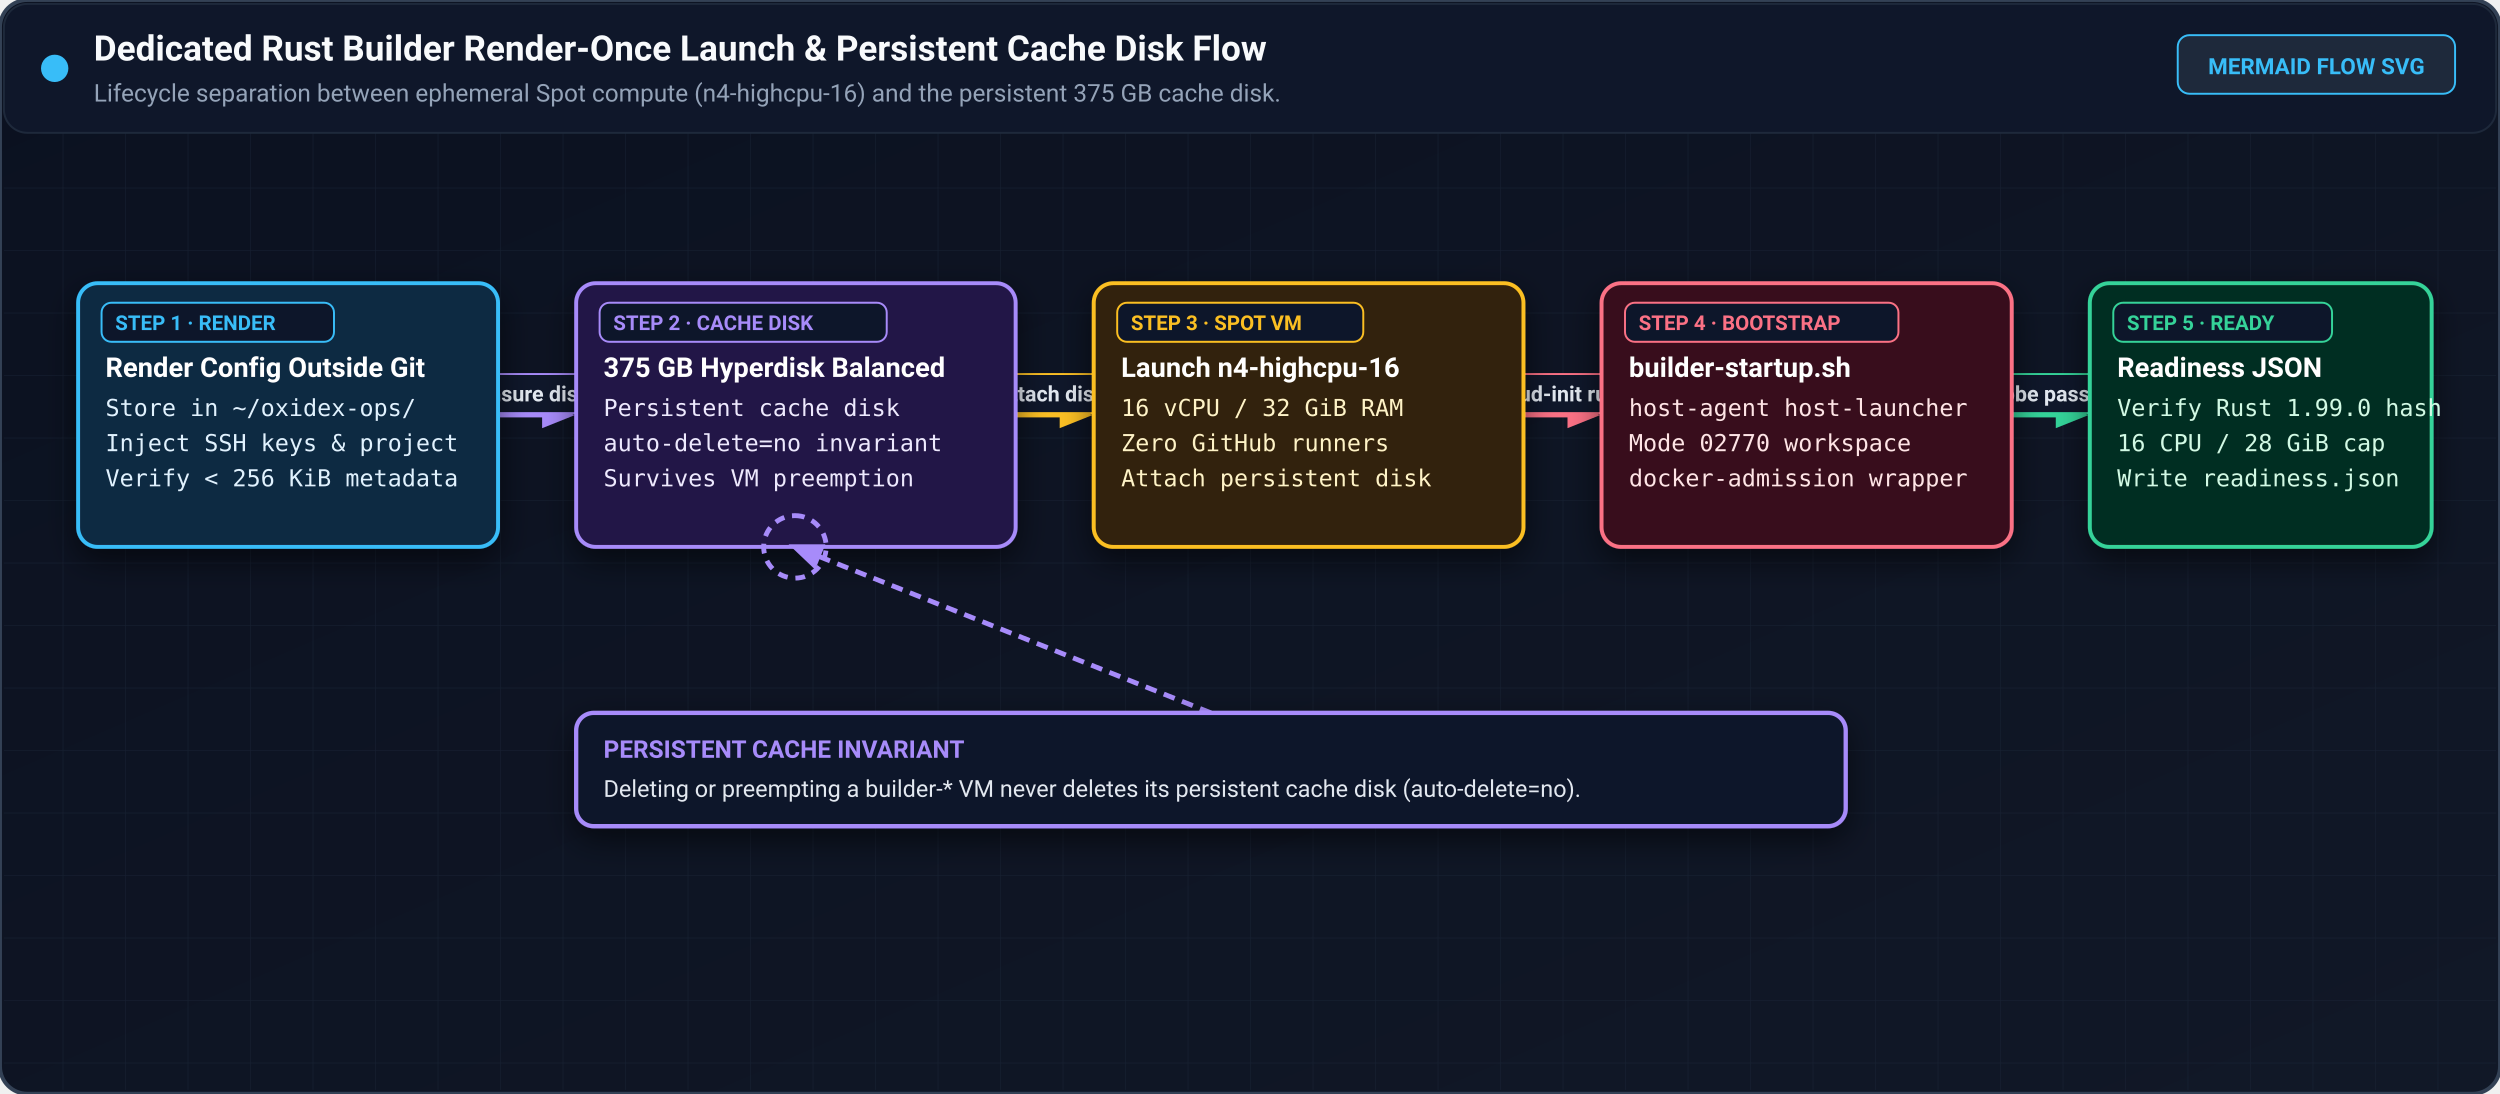
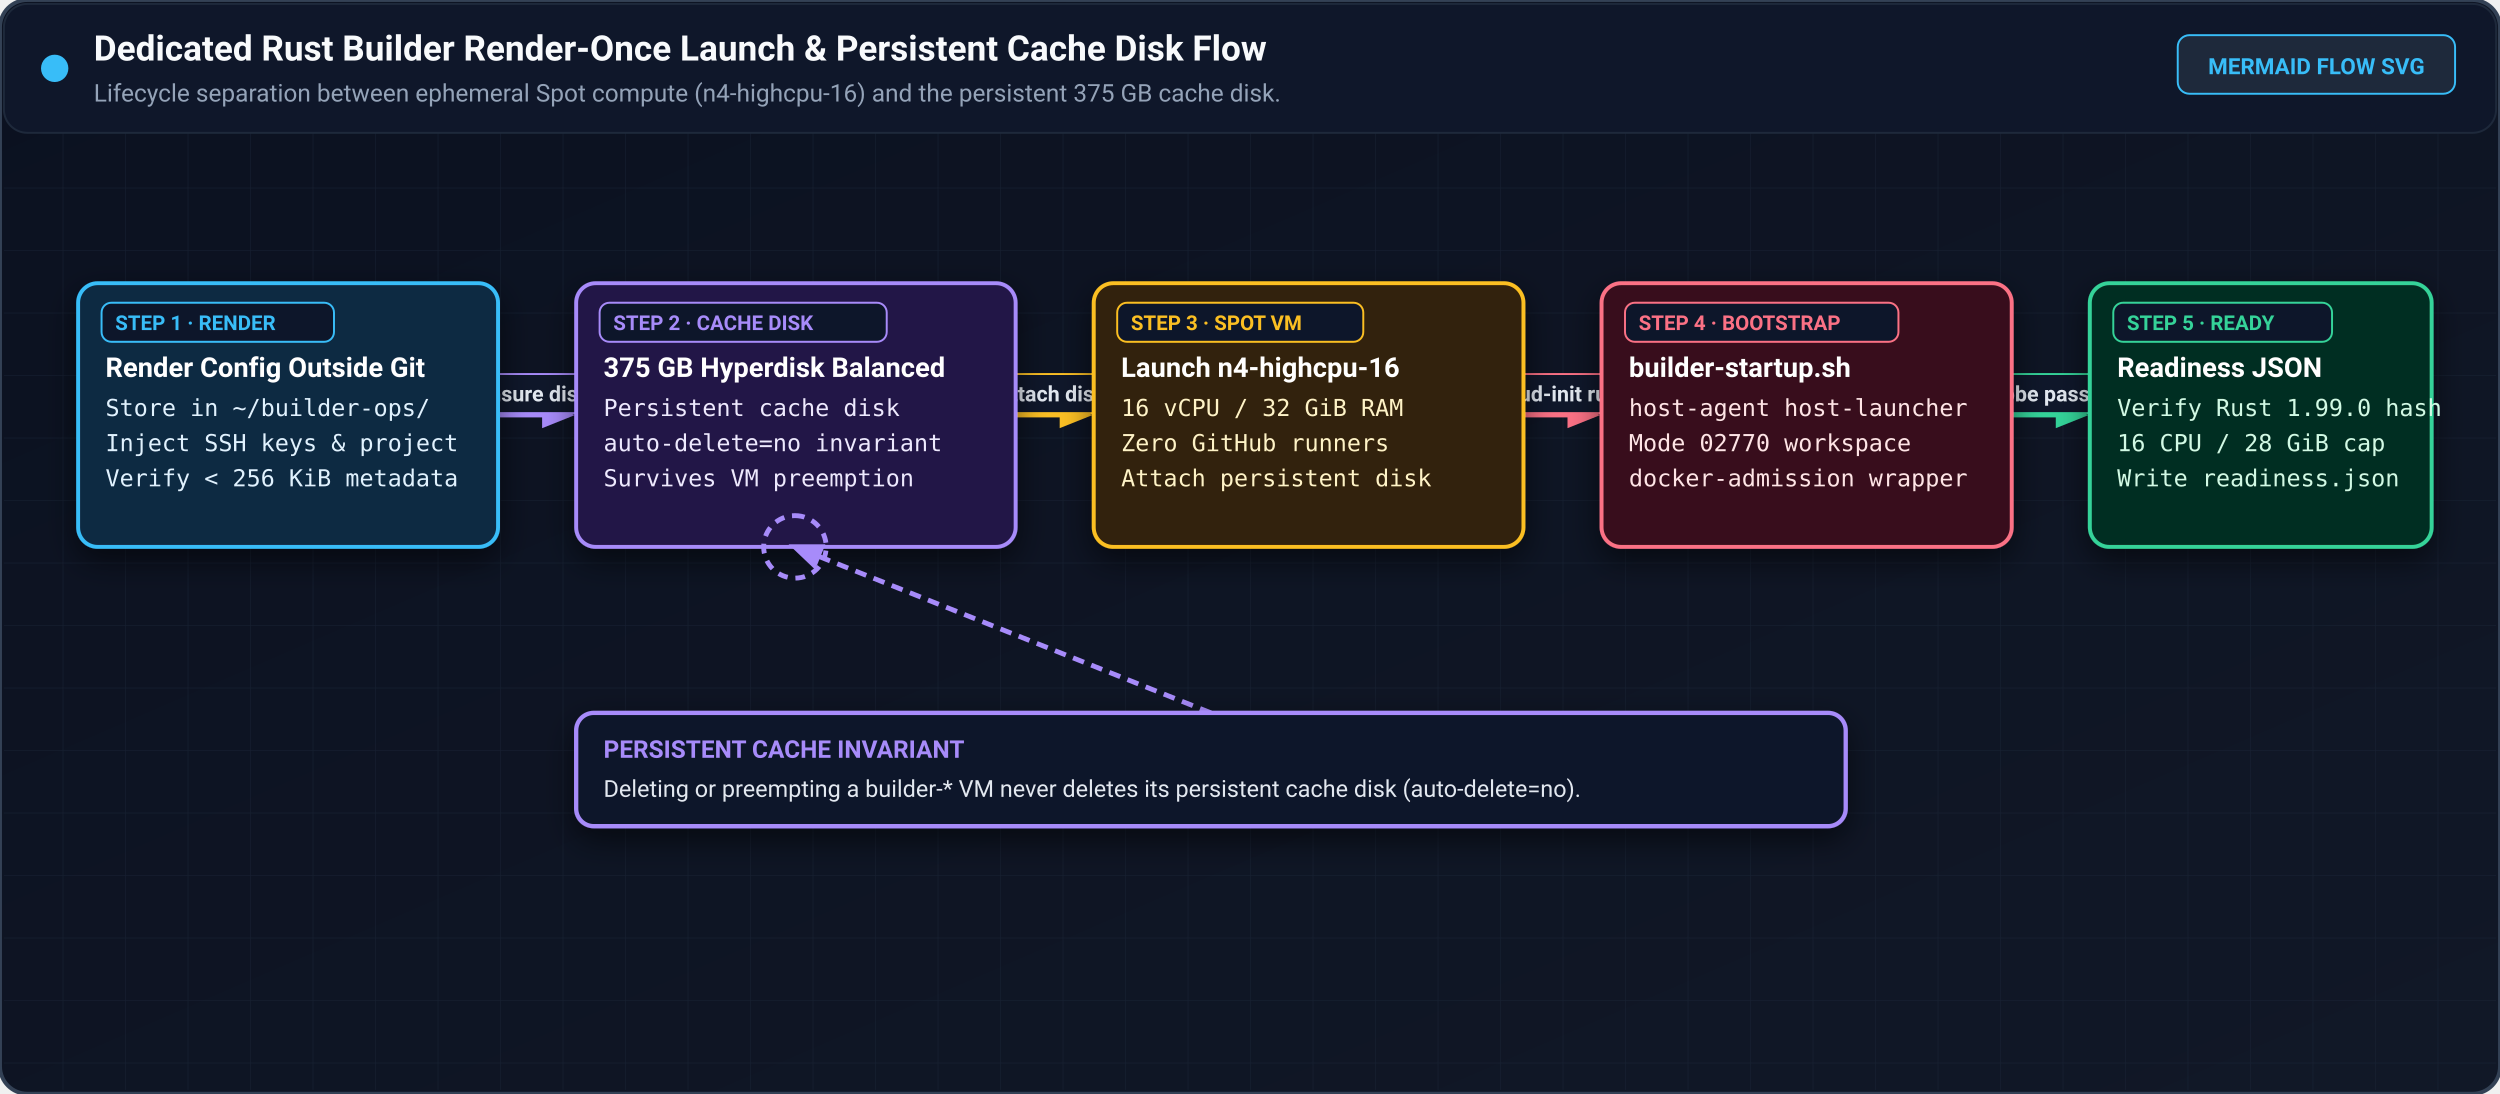
<svg xmlns="http://www.w3.org/2000/svg" viewBox="0 0 1280 560" width="1280" height="560" font-family="-apple-system, BlinkMacSystemFont, 'Segoe UI', Roboto, Helvetica, Arial, sans-serif">
  <defs>
    <linearGradient id="bgGrad" x1="0" y1="0" x2="1" y2="1">
      <stop offset="0%" stop-color="#0b1120" />
      <stop offset="100%" stop-color="#111827" />
    </linearGradient>
    <filter id="shadow" filterUnits="userSpaceOnUse" x="0" y="0" width="1280" height="560">
      <feDropShadow dx="0" dy="6" stdDeviation="8" flood-color="#000000" flood-opacity="0.55" />
    </filter>
    <pattern id="grid" width="32" height="32" patternUnits="userSpaceOnUse">
      <path d="M 32 0 L 0 0 0 32" fill="none" stroke="#1e293b" stroke-width="0.7" opacity="0.55" />
    </pattern>
    <marker id="arrow-blue" viewBox="0 0 10 10" refX="8" refY="5" markerWidth="7" markerHeight="7" orient="auto-start-reverse">
      <path d="M 0 1 L 10 5 L 0 9 z" fill="#38bdf8" />
    </marker>
    <marker id="arrow-emerald" viewBox="0 0 10 10" refX="8" refY="5" markerWidth="7" markerHeight="7" orient="auto-start-reverse">
      <path d="M 0 1 L 10 5 L 0 9 z" fill="#34d399" />
    </marker>
    <marker id="arrow-purple" viewBox="0 0 10 10" refX="8" refY="5" markerWidth="7" markerHeight="7" orient="auto-start-reverse">
      <path d="M 0 1 L 10 5 L 0 9 z" fill="#a78bfa" />
    </marker>
    <marker id="arrow-amber" viewBox="0 0 10 10" refX="8" refY="5" markerWidth="7" markerHeight="7" orient="auto-start-reverse">
      <path d="M 0 1 L 10 5 L 0 9 z" fill="#fbbf24" />
    </marker>
    <marker id="arrow-rose" viewBox="0 0 10 10" refX="8" refY="5" markerWidth="7" markerHeight="7" orient="auto-start-reverse">
      <path d="M 0 1 L 10 5 L 0 9 z" fill="#fb7185" />
    </marker>
    <marker id="arrow-slate" viewBox="0 0 10 10" refX="8" refY="5" markerWidth="7" markerHeight="7" orient="auto-start-reverse">
      <path d="M 0 1 L 10 5 L 0 9 z" fill="#94a3b8" />
    </marker>
  </defs>
  <rect width="1280" height="560" rx="14" fill="url(#bgGrad)" stroke="#334155" stroke-width="2" />
  <rect x="2" y="68" width="1276" height="490" fill="url(#grid)" />
  <rect x="2" y="2" width="1276" height="66" rx="12" fill="#0f172a" stroke="#1e293b" stroke-width="1" />
  <circle cx="28" cy="35" r="7" fill="#38bdf8" />
  <text x="48" y="31" fill="#f8fafc" font-size="18" font-weight="700">Dedicated Rust Builder Render-Once Launch &amp; Persistent Cache Disk Flow</text>
  <text x="48" y="52" fill="#94a3b8" font-size="12.5">Lifecycle separation between ephemeral Spot compute (n4-highcpu-16) and the persistent 375 GB cache disk.</text>
  <rect x="1115" y="18" width="142" height="30" rx="6" fill="#1e293b" stroke="#38bdf8" stroke-width="1" />
  <text x="1186" y="38" text-anchor="middle" fill="#38bdf8" font-size="11.5" font-weight="700">MERMAID FLOW SVG</text>
  <path d="M 255.0 212.5 C 273.0 212.5, 273.0 212.5, 291.0 212.5" fill="none" stroke="#a78bfa" stroke-width="2.4" marker-end="url(#arrow-purple)" />
  <rect x="227.6" y="191.5" width="90.8" height="20" rx="5" fill="#0f172a" stroke="#a78bfa" stroke-width="1" />
  <text x="273.0" y="205.5" text-anchor="middle" fill="#e2e8f0" font-size="11" font-weight="600">Ensure disk</text>
  <path d="M 520.0 212.5 C 538.0 212.5, 538.0 212.5, 556.0 212.5" fill="none" stroke="#fbbf24" stroke-width="2.4" marker-end="url(#arrow-amber)" />
  <rect x="492.6" y="191.5" width="90.8" height="20" rx="5" fill="#0f172a" stroke="#fbbf24" stroke-width="1" />
  <text x="538.0" y="205.5" text-anchor="middle" fill="#e2e8f0" font-size="11" font-weight="600">Attach disk</text>
  <path d="M 780.0 212.5 C 798.0 212.5, 798.0 212.5, 816.0 212.5" fill="none" stroke="#fb7185" stroke-width="2.4" marker-end="url(#arrow-rose)" />
  <rect x="739.0" y="191.5" width="118.0" height="20" rx="5" fill="#0f172a" stroke="#fb7185" stroke-width="1" />
  <text x="798.0" y="205.5" text-anchor="middle" fill="#e2e8f0" font-size="11" font-weight="600">Cloud-init runs</text>
  <path d="M 1030.0 212.5 C 1048.0 212.5, 1048.0 212.5, 1066.0 212.5" fill="none" stroke="#34d399" stroke-width="2.4" marker-end="url(#arrow-emerald)" />
  <rect x="999.2" y="191.5" width="97.6" height="20" rx="5" fill="#0f172a" stroke="#34d399" stroke-width="1" />
  <text x="1048.0" y="205.5" text-anchor="middle" fill="#e2e8f0" font-size="11" font-weight="600">Probe passes</text>
  <g filter="url(#shadow)">
    <rect x="40" y="145" width="215" height="135" rx="10" fill="#0f2942" stroke="#38bdf8" stroke-width="2" />
    <rect x="52" y="155" width="119" height="20" rx="5" fill="#0f172a" stroke="#38bdf8" stroke-width="1" />
    <text x="59" y="169" fill="#38bdf8" font-size="10.5" font-weight="700">STEP 1 · RENDER</text>
    <text x="54" y="193" fill="#ffffff" font-size="14" font-weight="700">Render Config Outside Git</text>
-     <text x="54" y="213" fill="#e0f2fe" font-size="12" font-family="SFMono-Regular, Menlo, Consolas, monospace">Store in ~/oxidex-ops/</text>
+     <text x="54" y="213" fill="#e0f2fe" font-size="12" font-family="SFMono-Regular, Menlo, Consolas, monospace">Store in ~/builder-ops/</text>
    <text x="54" y="231" fill="#e0f2fe" font-size="12" font-family="SFMono-Regular, Menlo, Consolas, monospace">Inject SSH keys &amp; project</text>
    <text x="54" y="249" fill="#e0f2fe" font-size="12" font-family="SFMono-Regular, Menlo, Consolas, monospace">Verify &lt; 256 KiB metadata</text>
  </g>
  <g filter="url(#shadow)">
    <rect x="295" y="145" width="225" height="135" rx="10" fill="#241646" stroke="#a78bfa" stroke-width="2" />
    <rect x="307" y="155" width="147" height="20" rx="5" fill="#0f172a" stroke="#a78bfa" stroke-width="1" />
    <text x="314" y="169" fill="#a78bfa" font-size="10.5" font-weight="700">STEP 2 · CACHE DISK</text>
    <text x="309" y="193" fill="#ffffff" font-size="14" font-weight="700">375 GB Hyperdisk Balanced</text>
    <text x="309" y="213" fill="#ede9fe" font-size="12" font-family="SFMono-Regular, Menlo, Consolas, monospace">Persistent cache disk</text>
    <text x="309" y="231" fill="#ede9fe" font-size="12" font-family="SFMono-Regular, Menlo, Consolas, monospace">auto-delete=no invariant</text>
    <text x="309" y="249" fill="#ede9fe" font-size="12" font-family="SFMono-Regular, Menlo, Consolas, monospace">Survives VM preemption</text>
  </g>
  <g filter="url(#shadow)">
    <rect x="560" y="145" width="220" height="135" rx="10" fill="#332108" stroke="#fbbf24" stroke-width="2" />
    <rect x="572" y="155" width="126" height="20" rx="5" fill="#0f172a" stroke="#fbbf24" stroke-width="1" />
    <text x="579" y="169" fill="#fbbf24" font-size="10.5" font-weight="700">STEP 3 · SPOT VM</text>
    <text x="574" y="193" fill="#ffffff" font-size="14" font-weight="700">Launch n4-highcpu-16</text>
    <text x="574" y="213" fill="#fef3c7" font-size="12" font-family="SFMono-Regular, Menlo, Consolas, monospace">16 vCPU / 32 GiB RAM</text>
    <text x="574" y="231" fill="#fef3c7" font-size="12" font-family="SFMono-Regular, Menlo, Consolas, monospace">Zero GitHub runners</text>
    <text x="574" y="249" fill="#fef3c7" font-size="12" font-family="SFMono-Regular, Menlo, Consolas, monospace">Attach persistent disk</text>
  </g>
  <g filter="url(#shadow)">
    <rect x="820" y="145" width="210" height="135" rx="10" fill="#38111c" stroke="#fb7185" stroke-width="2" />
    <rect x="832" y="155" width="140" height="20" rx="5" fill="#0f172a" stroke="#fb7185" stroke-width="1" />
    <text x="839" y="169" fill="#fb7185" font-size="10.5" font-weight="700">STEP 4 · BOOTSTRAP</text>
    <text x="834" y="193" fill="#ffffff" font-size="14" font-weight="700">builder-startup.sh</text>
    <text x="834" y="213" fill="#ffe4e6" font-size="12" font-family="SFMono-Regular, Menlo, Consolas, monospace">host-agent host-launcher</text>
    <text x="834" y="231" fill="#ffe4e6" font-size="12" font-family="SFMono-Regular, Menlo, Consolas, monospace">Mode 02770 workspace</text>
    <text x="834" y="249" fill="#ffe4e6" font-size="12" font-family="SFMono-Regular, Menlo, Consolas, monospace">docker-admission wrapper</text>
  </g>
  <g filter="url(#shadow)">
    <rect x="1070" y="145" width="175" height="135" rx="10" fill="#062e22" stroke="#34d399" stroke-width="2" />
    <rect x="1082" y="155" width="112" height="20" rx="5" fill="#0f172a" stroke="#34d399" stroke-width="1" />
    <text x="1089" y="169" fill="#34d399" font-size="10.5" font-weight="700">STEP 5 · READY</text>
    <text x="1084" y="193" fill="#ffffff" font-size="14" font-weight="700">Readiness JSON</text>
    <text x="1084" y="213" fill="#d1fae5" font-size="12" font-family="SFMono-Regular, Menlo, Consolas, monospace">Verify Rust 1.99.0 hash</text>
    <text x="1084" y="231" fill="#d1fae5" font-size="12" font-family="SFMono-Regular, Menlo, Consolas, monospace">16 CPU / 28 GiB cap</text>
    <text x="1084" y="249" fill="#d1fae5" font-size="12" font-family="SFMono-Regular, Menlo, Consolas, monospace">Write readiness.json</text>
  </g>
  <rect x="391" y="264" width="32" height="32" rx="16" fill="none" stroke="#a78bfa" stroke-width="2.5" stroke-dasharray="5,4" />
  <path d="M 620.0 365 L 407 280" fill="none" stroke="#a78bfa" stroke-width="2.5" stroke-dasharray="6,4" marker-end="url(#arrow-purple)" />
  <g filter="url(#shadow)">
    <rect x="295" y="365" width="650" height="58" rx="9" fill="#0f172a" stroke="#a78bfa" stroke-width="2.2" />
    <text x="309" y="388" fill="#a78bfa" font-size="12.5" font-weight="700">PERSISTENT CACHE INVARIANT</text>
    <text x="309" y="408" fill="#e2e8f0" font-size="12">Deleting or preempting a builder-* VM never deletes its persistent cache disk (auto-delete=no).</text>
  </g>
</svg>
